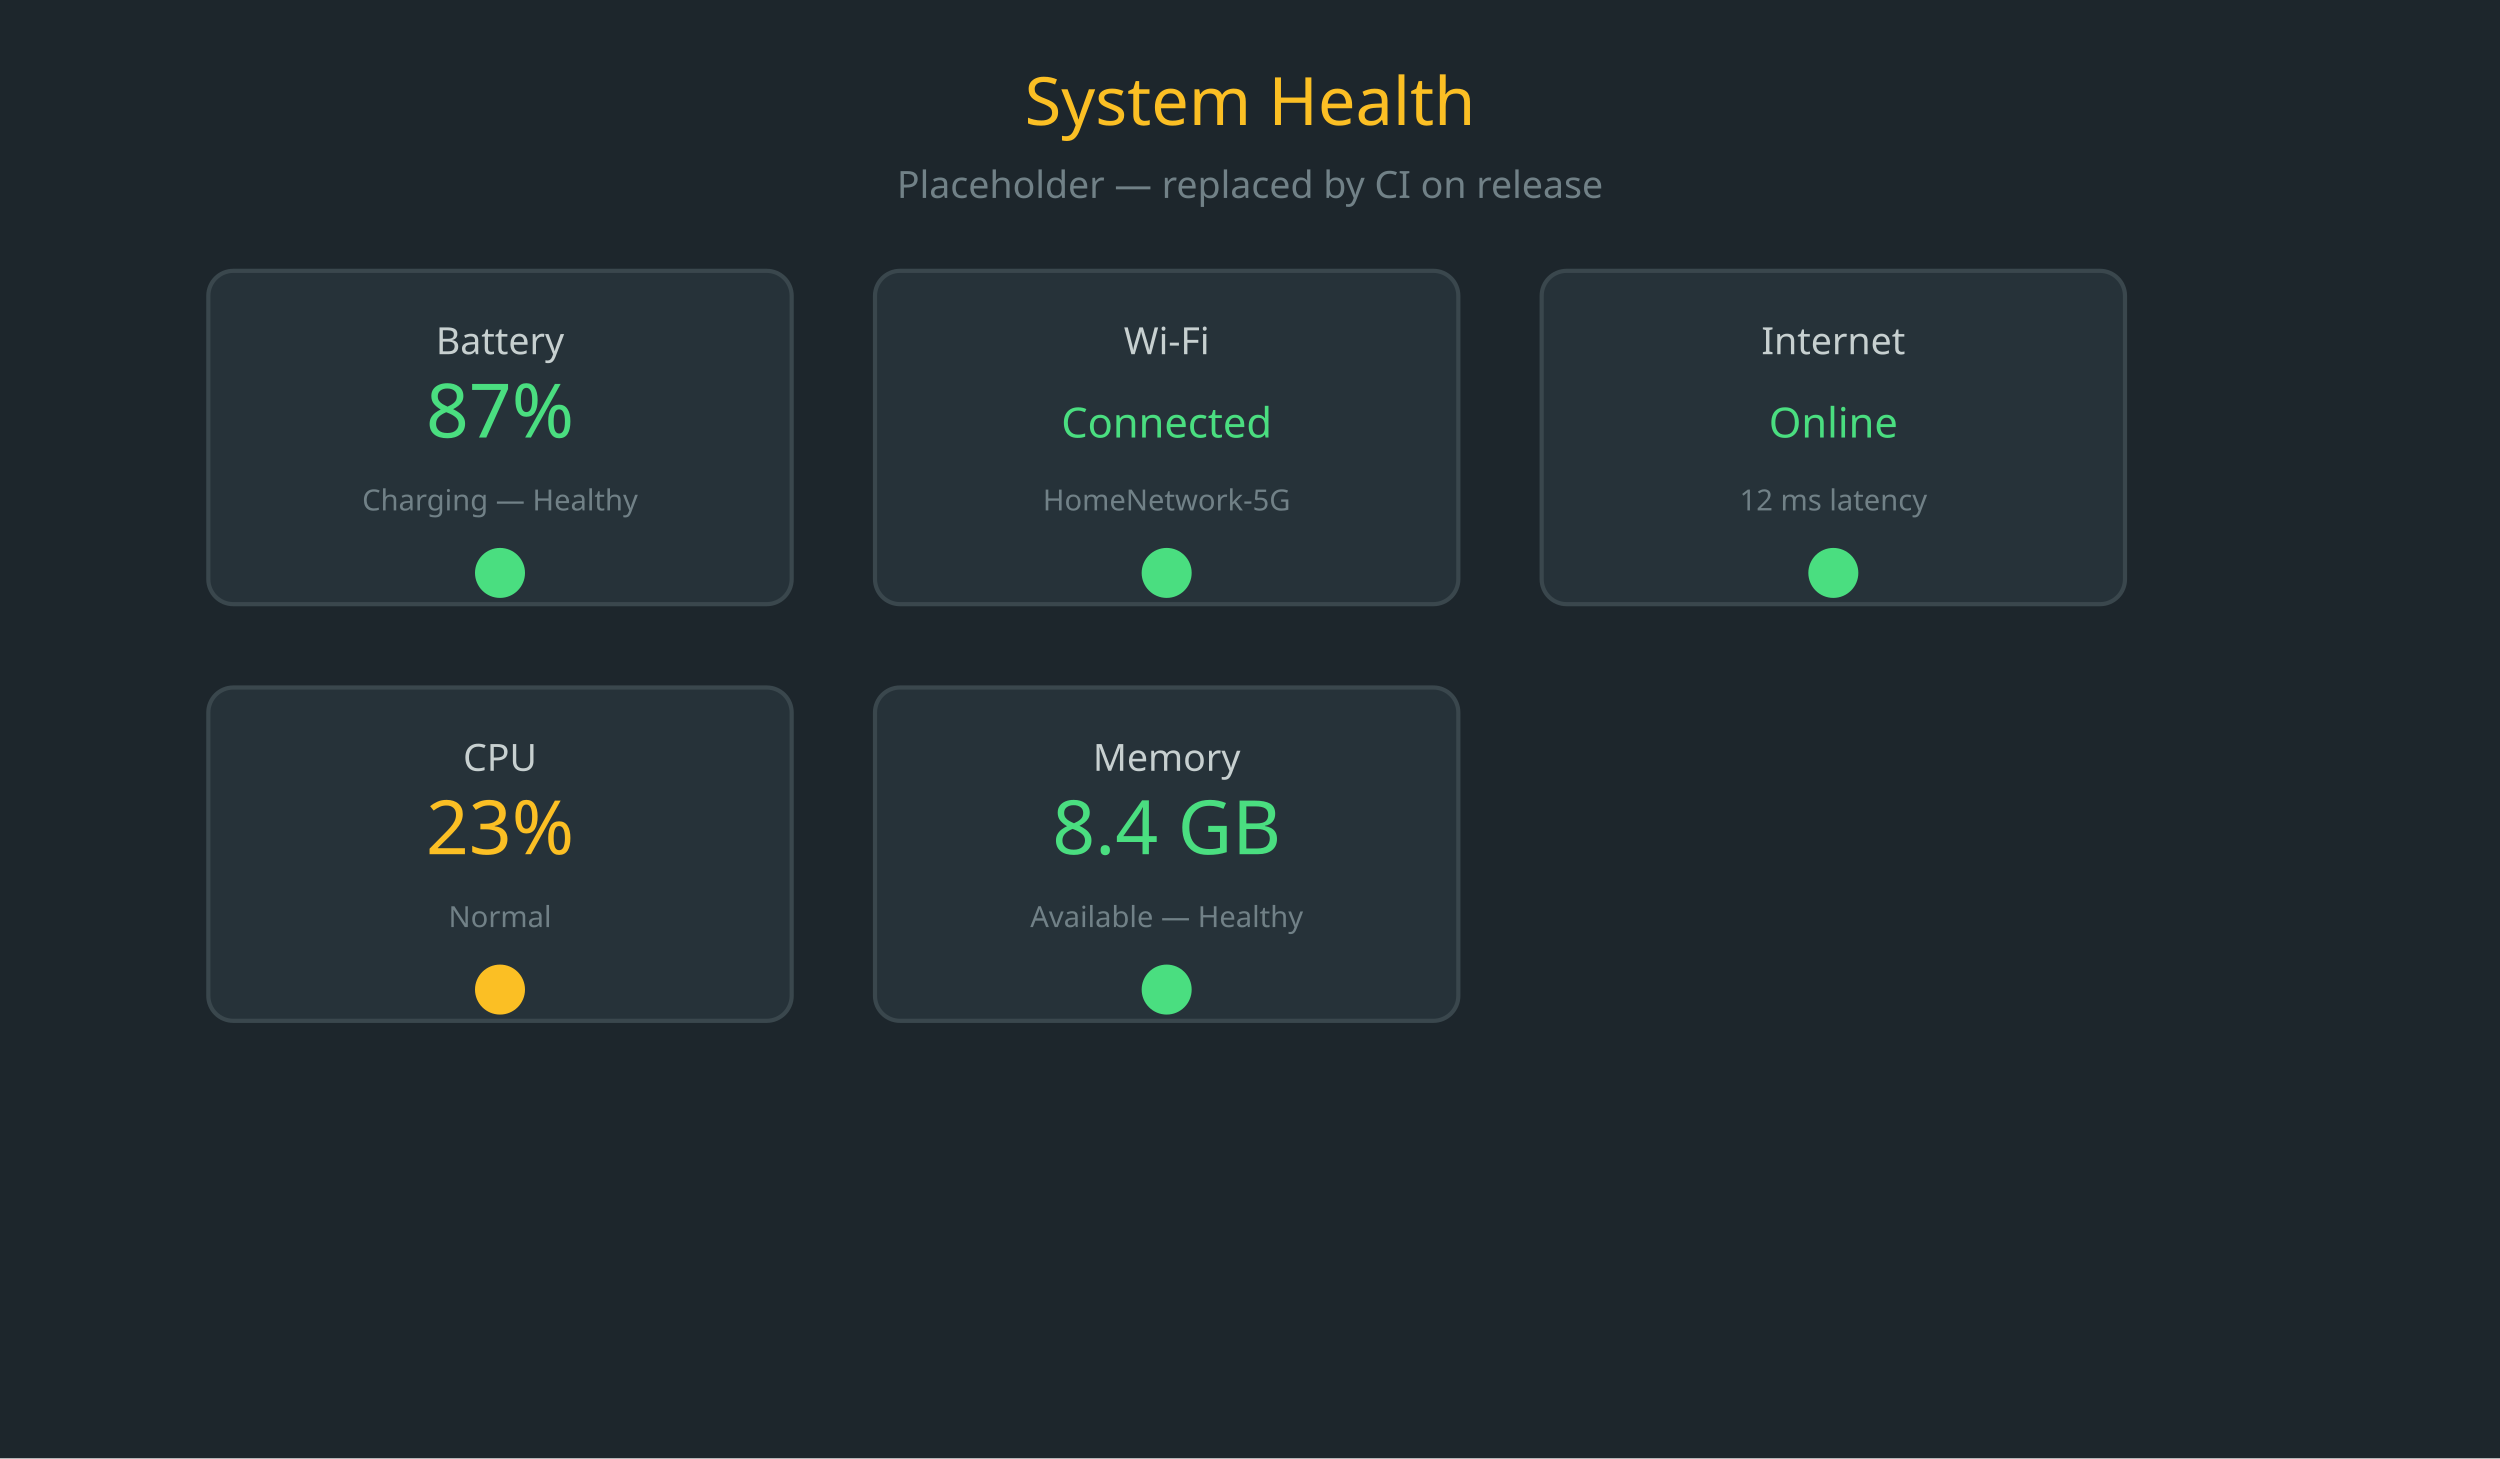
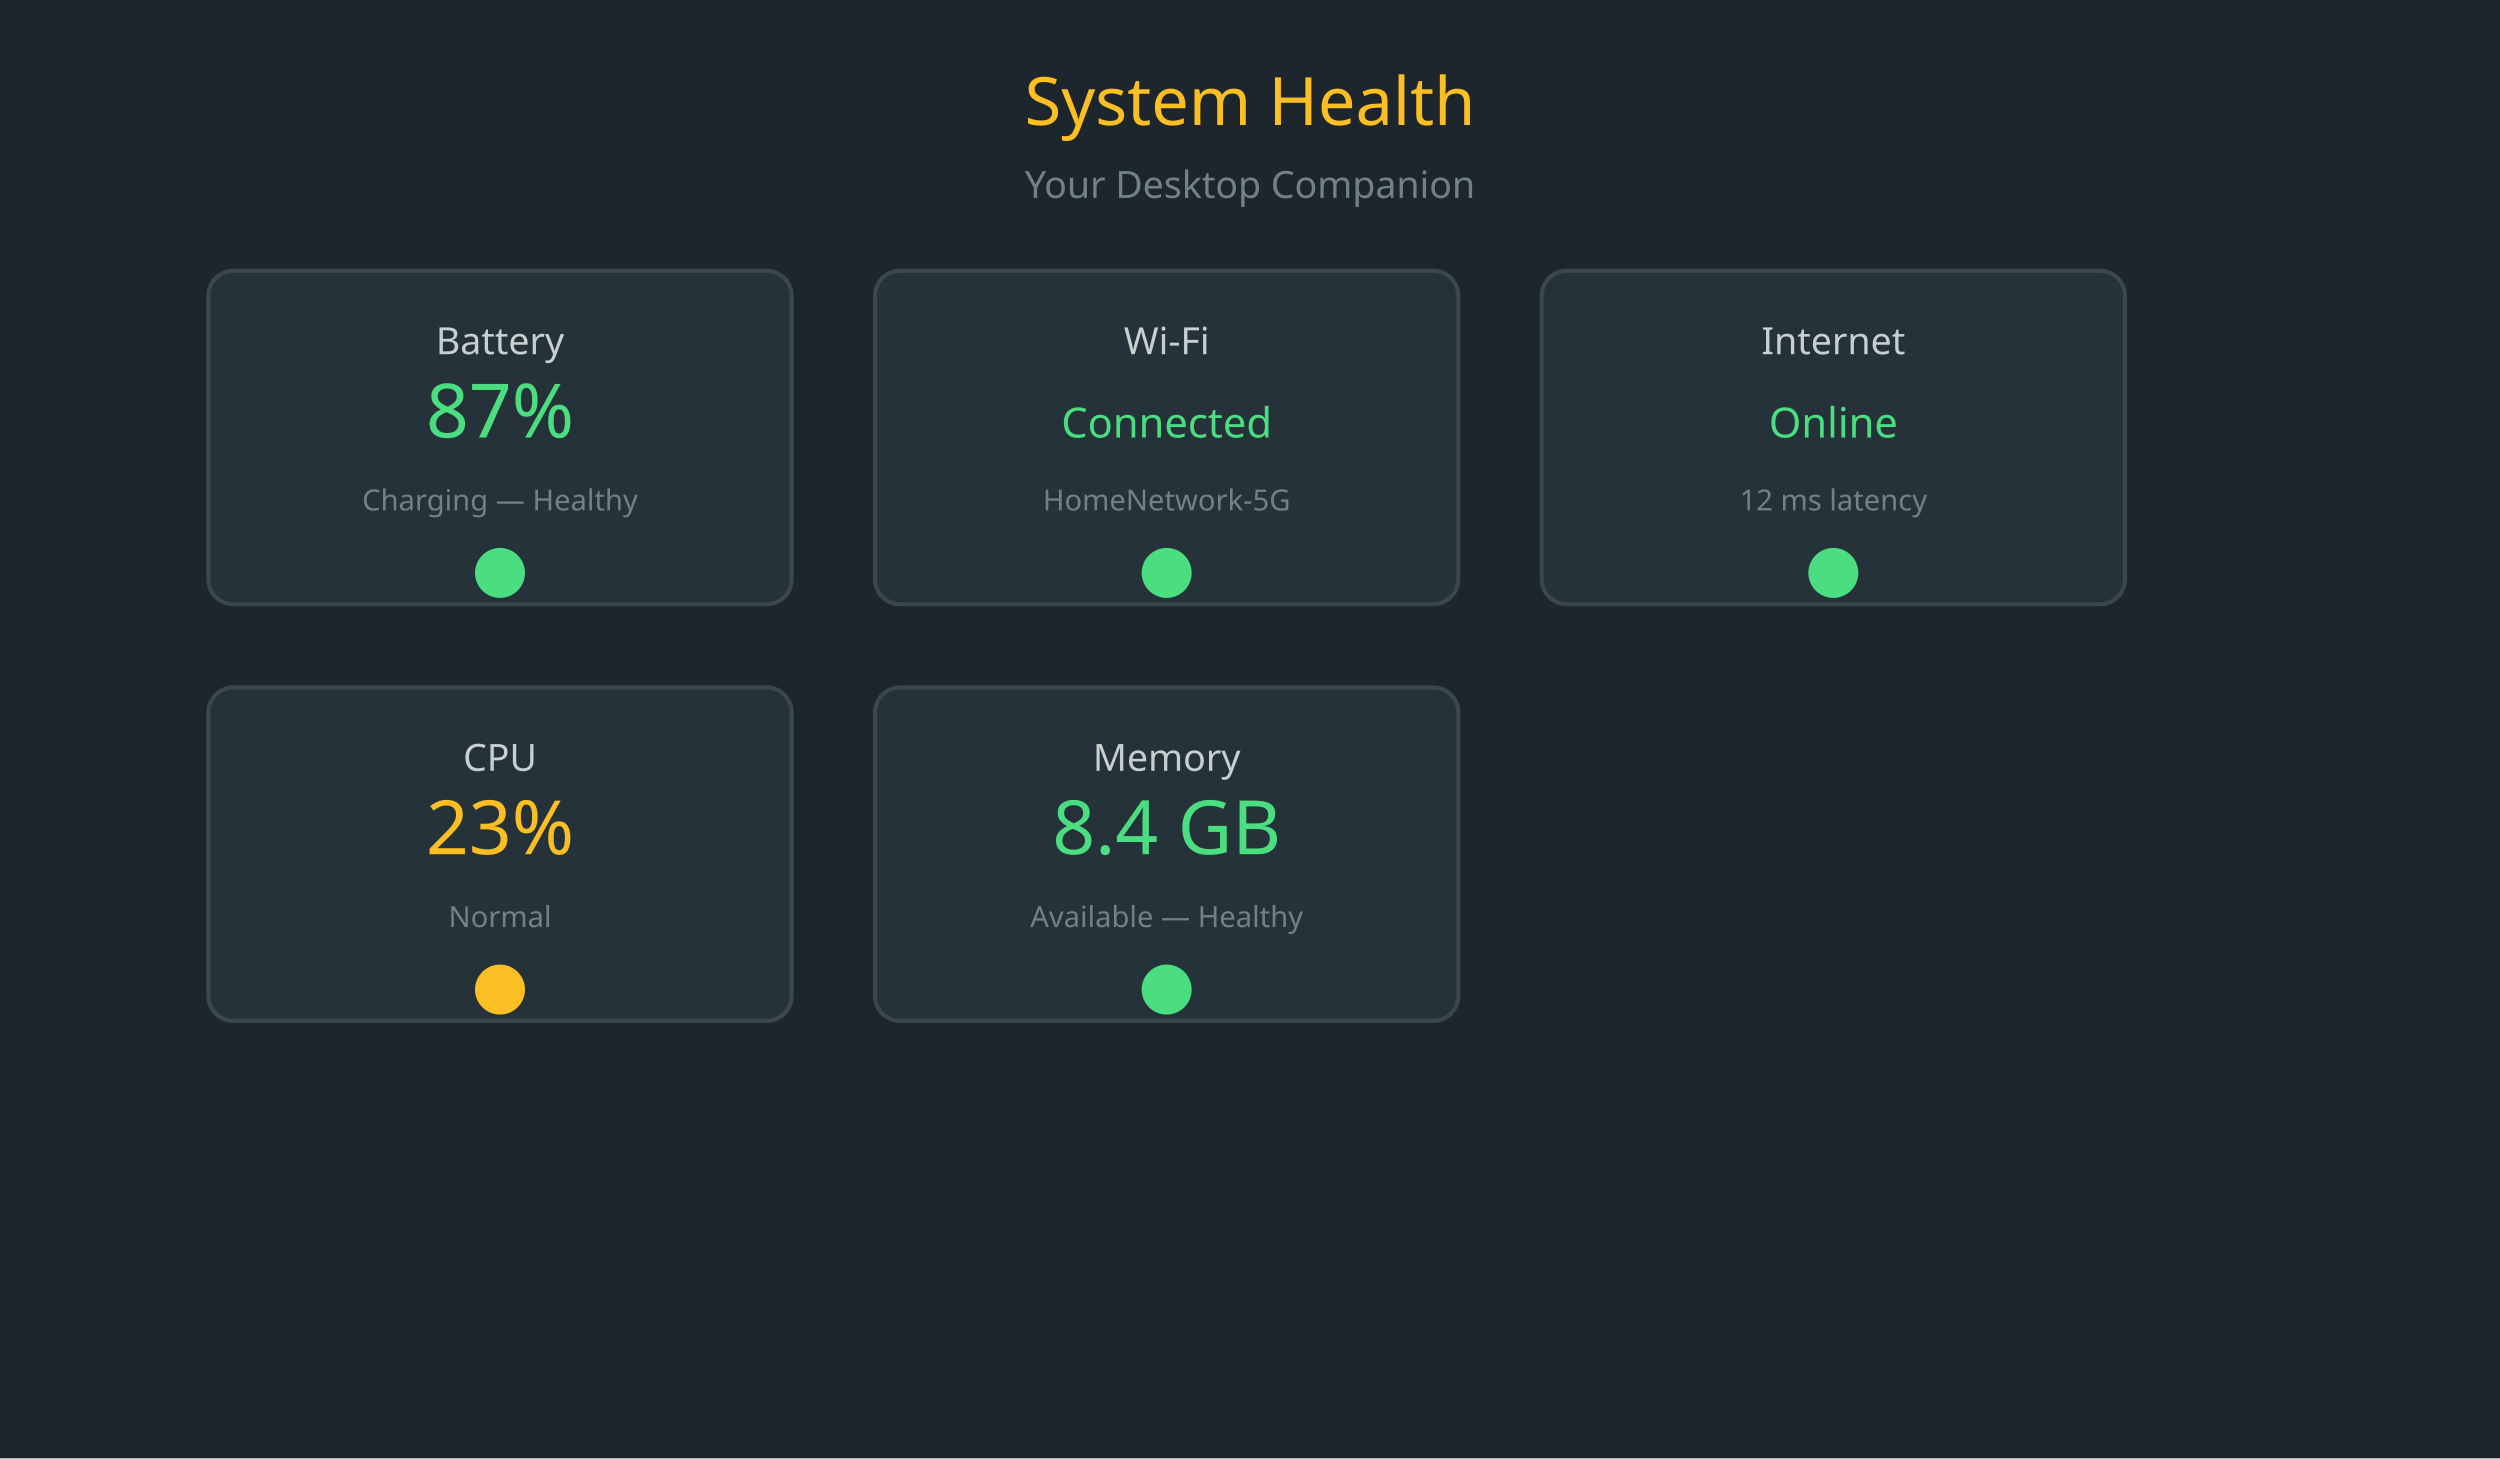
<svg xmlns="http://www.w3.org/2000/svg" width="1200" height="700">
  <rect width="100%" height="100%" fill="#1d262c" />
  <text x="50%" y="60" font-family="system-ui" font-size="32" fill="#fbbf24" text-anchor="middle">System Health</text>
-   <text x="50%" y="95" font-family="system-ui" font-size="18" fill="#718187" text-anchor="middle">Placeholder — replaced by CI on release</text>
+   <text x="50%" y="95" font-family="system-ui" font-size="18" fill="#718187" text-anchor="middle">Your Desktop Companion</text>
  <g transform="translate(100, 130)">
    <rect x="0" y="0" width="280" height="160" rx="12" fill="#263239" stroke="#3a474d" stroke-width="2" />
    <text x="140" y="40" font-family="system-ui" font-size="18" fill="#c7d0d0" text-anchor="middle">Battery</text>
    <text x="140" y="80" font-family="system-ui" font-size="36" fill="#4ade80" text-anchor="middle">87%</text>
    <text x="140" y="115" font-family="system-ui" font-size="14" fill="#718187" text-anchor="middle">Charging — Healthy</text>
    <circle cx="140" cy="145" r="12" fill="#4ade80" />
  </g>
  <g transform="translate(420, 130)">
    <rect x="0" y="0" width="280" height="160" rx="12" fill="#263239" stroke="#3a474d" stroke-width="2" />
    <text x="140" y="40" font-family="system-ui" font-size="18" fill="#c7d0d0" text-anchor="middle">Wi-Fi</text>
    <text x="140" y="80" font-family="system-ui" font-size="20" fill="#4ade80" text-anchor="middle">Connected</text>
    <text x="140" y="115" font-family="system-ui" font-size="14" fill="#718187" text-anchor="middle">HomeNetwork-5G</text>
    <circle cx="140" cy="145" r="12" fill="#4ade80" />
  </g>
  <g transform="translate(740, 130)">
    <rect x="0" y="0" width="280" height="160" rx="12" fill="#263239" stroke="#3a474d" stroke-width="2" />
    <text x="140" y="40" font-family="system-ui" font-size="18" fill="#c7d0d0" text-anchor="middle">Internet</text>
    <text x="140" y="80" font-family="system-ui" font-size="20" fill="#4ade80" text-anchor="middle">Online</text>
    <text x="140" y="115" font-family="system-ui" font-size="14" fill="#718187" text-anchor="middle">12 ms latency</text>
    <circle cx="140" cy="145" r="12" fill="#4ade80" />
  </g>
  <g transform="translate(100, 330)">
    <rect x="0" y="0" width="280" height="160" rx="12" fill="#263239" stroke="#3a474d" stroke-width="2" />
    <text x="140" y="40" font-family="system-ui" font-size="18" fill="#c7d0d0" text-anchor="middle">CPU</text>
    <text x="140" y="80" font-family="system-ui" font-size="36" fill="#fbbf24" text-anchor="middle">23%</text>
    <text x="140" y="115" font-family="system-ui" font-size="14" fill="#718187" text-anchor="middle">Normal</text>
    <circle cx="140" cy="145" r="12" fill="#fbbf24" />
  </g>
  <g transform="translate(420, 330)">
    <rect x="0" y="0" width="280" height="160" rx="12" fill="#263239" stroke="#3a474d" stroke-width="2" />
    <text x="140" y="40" font-family="system-ui" font-size="18" fill="#c7d0d0" text-anchor="middle">Memory</text>
    <text x="140" y="80" font-family="system-ui" font-size="36" fill="#4ade80" text-anchor="middle">8.4 GB</text>
    <text x="140" y="115" font-family="system-ui" font-size="14" fill="#718187" text-anchor="middle">Available — Healthy</text>
    <circle cx="140" cy="145" r="12" fill="#4ade80" />
  </g>
</svg>
